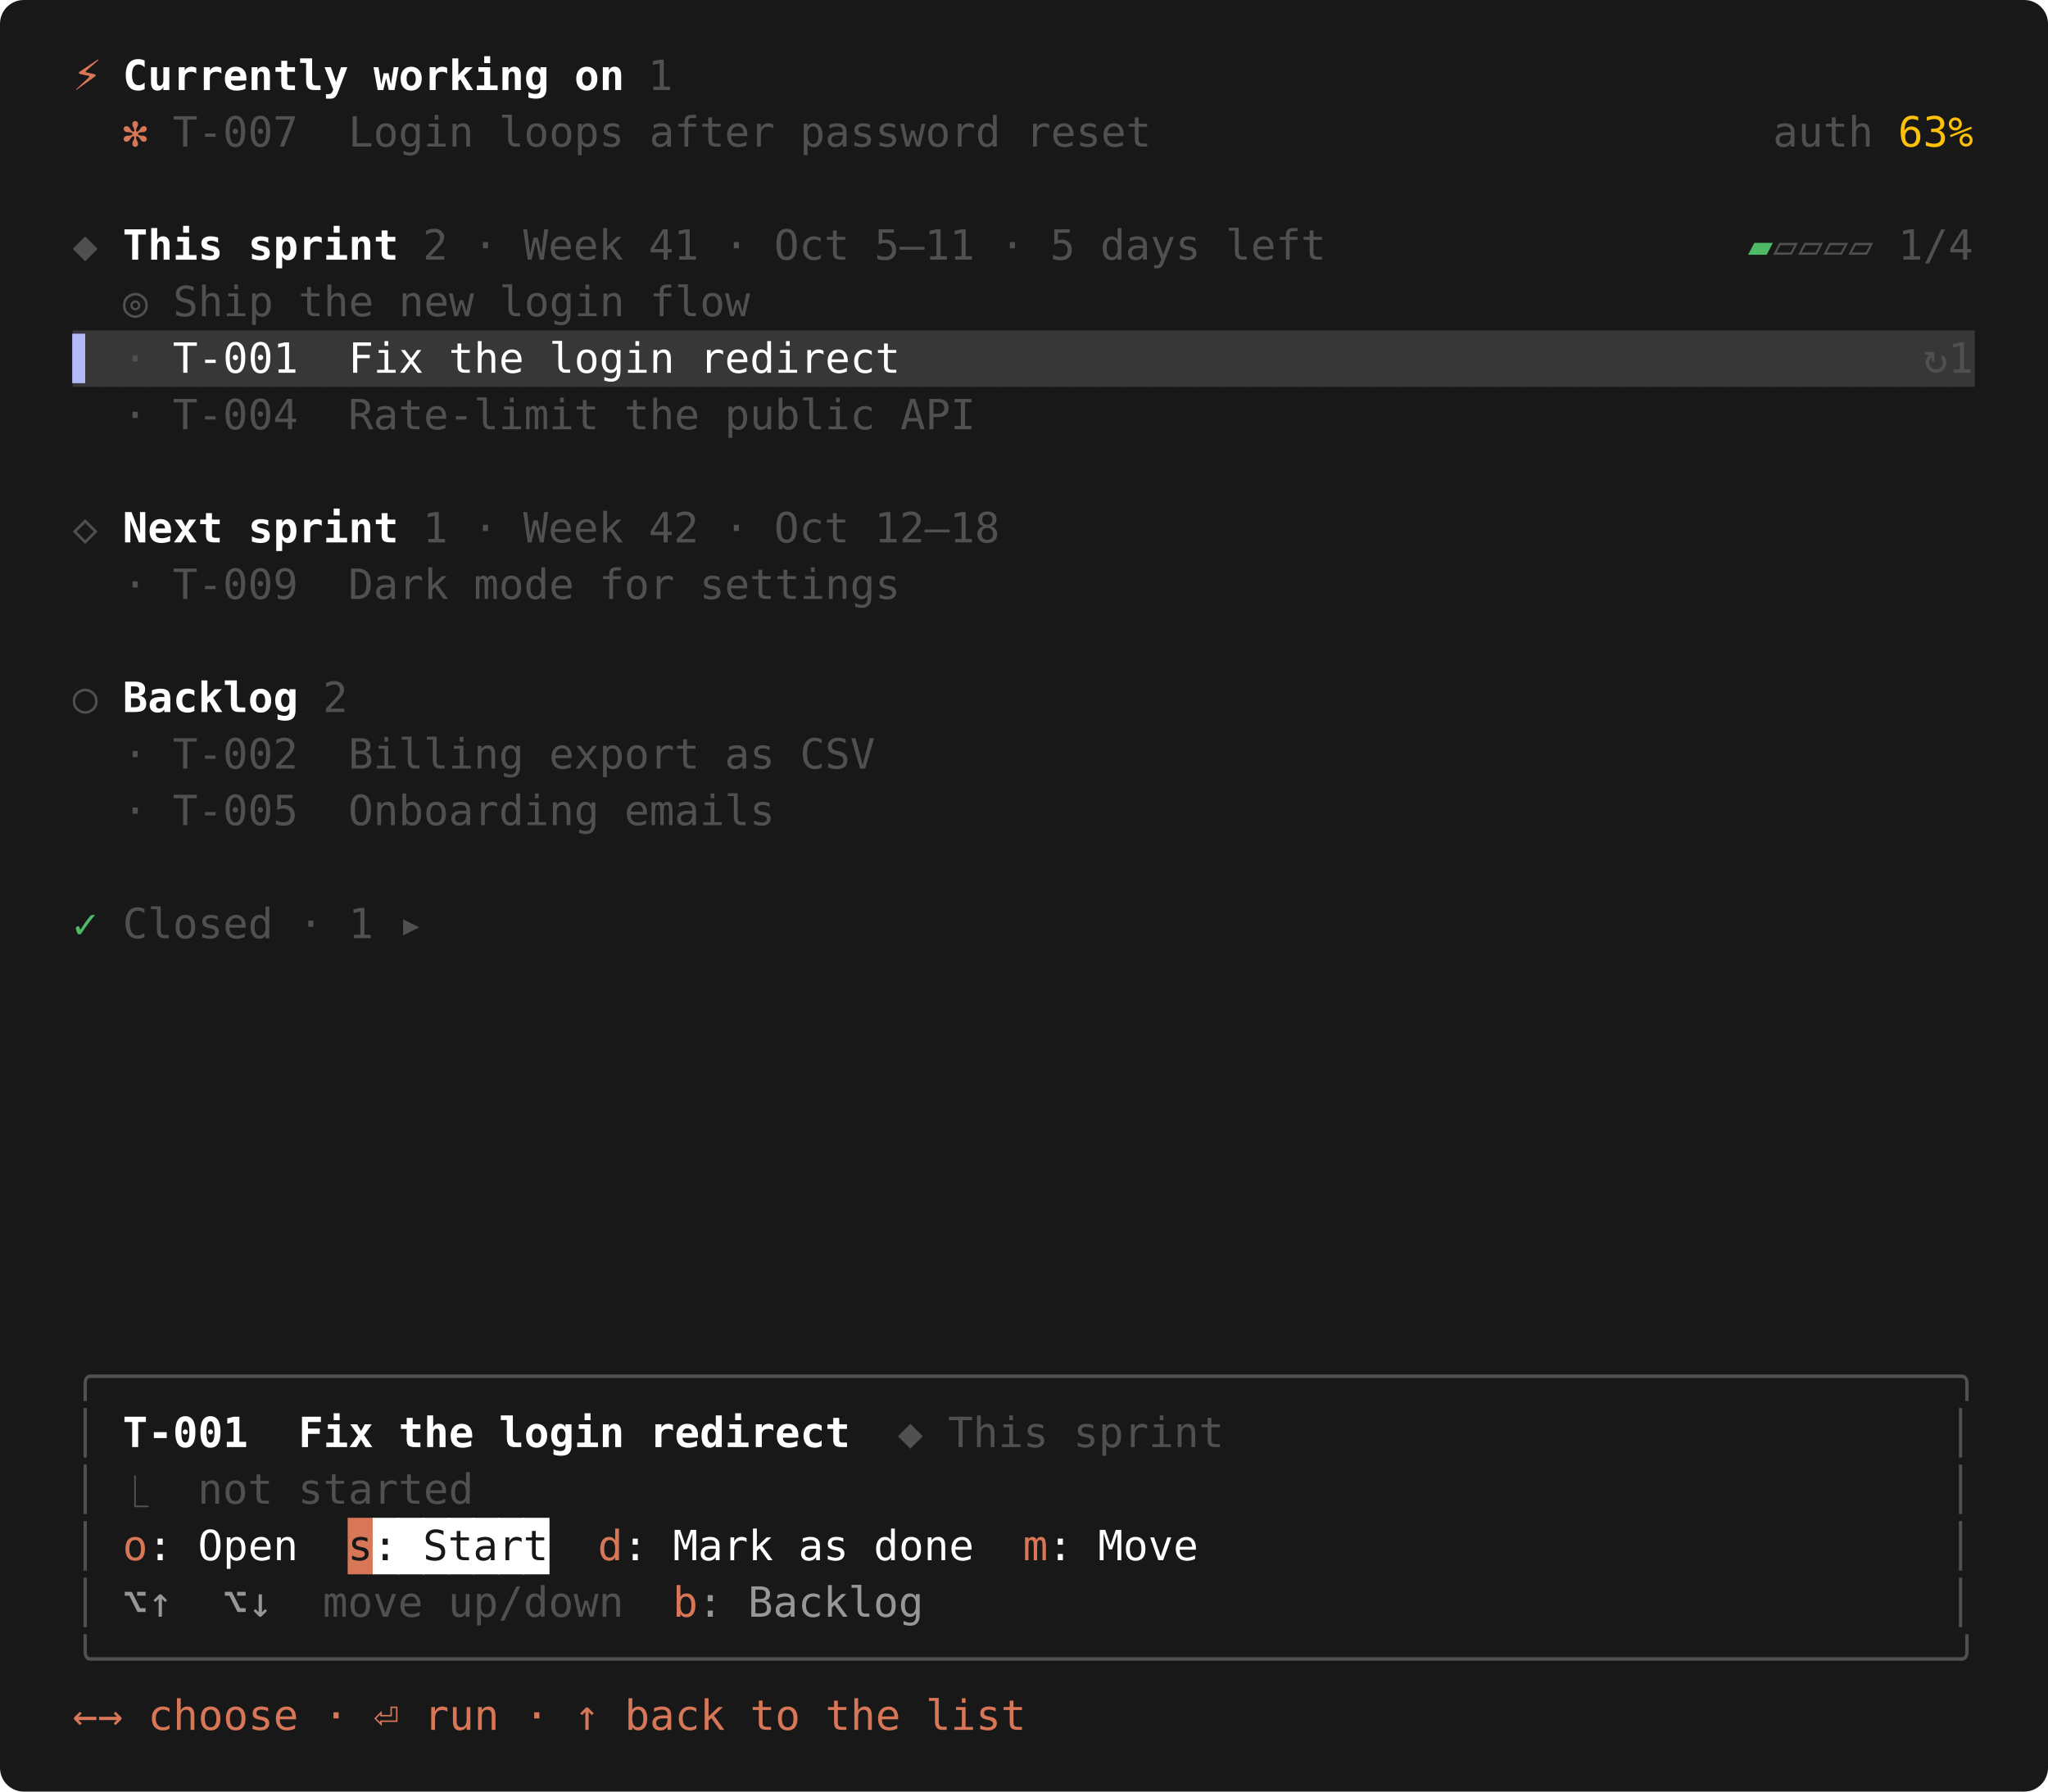
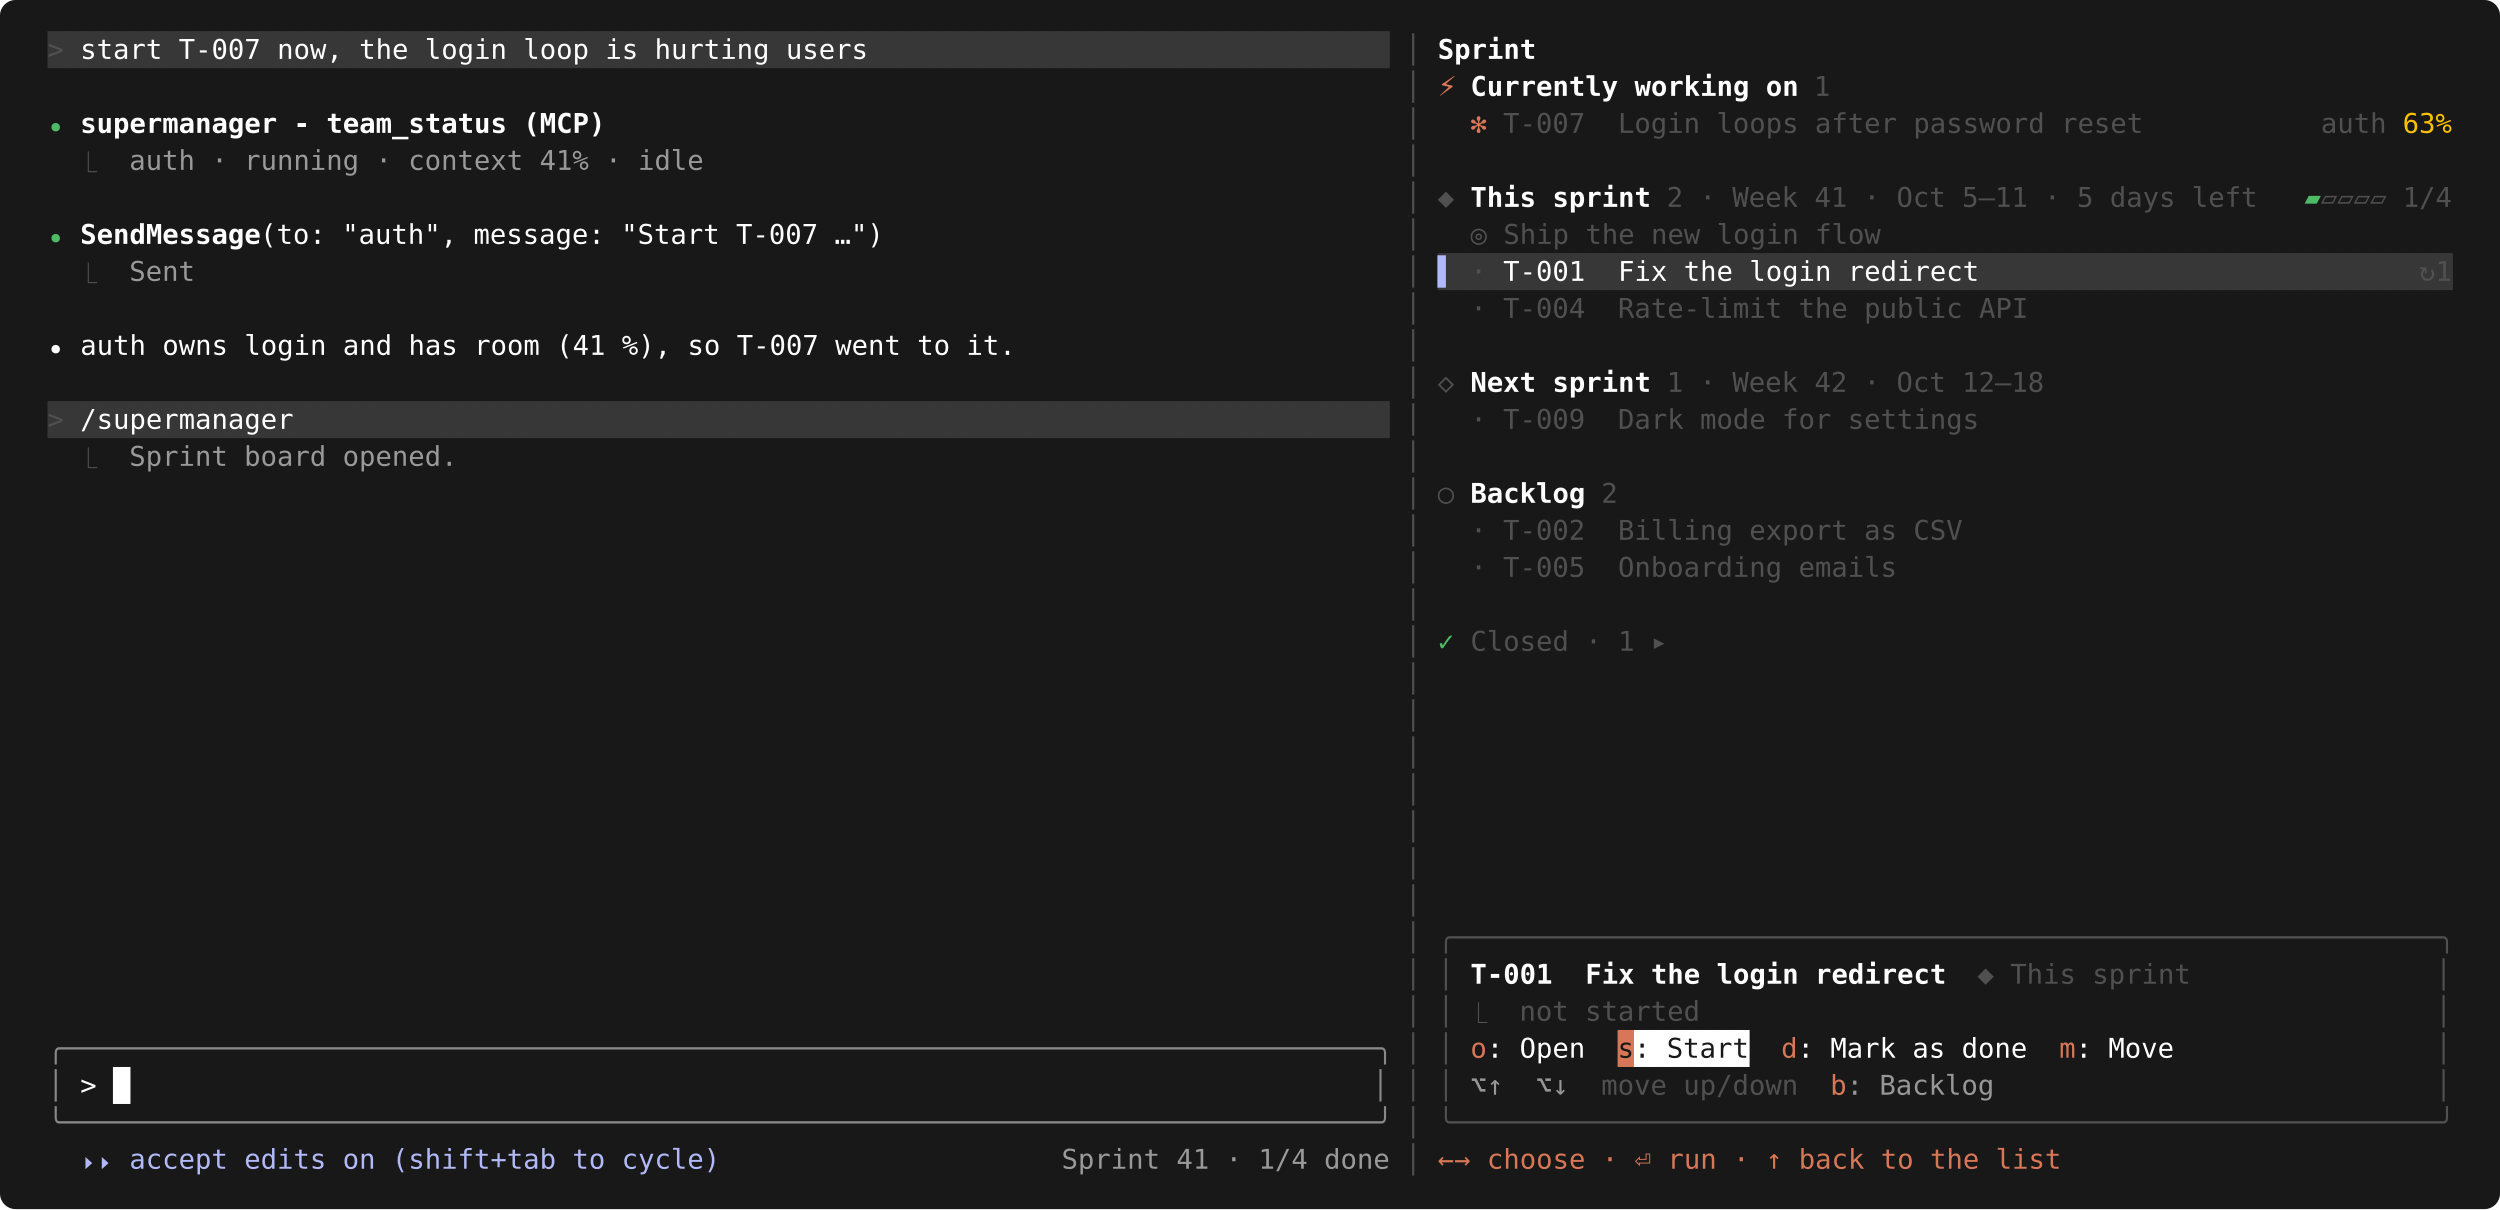
- <svg xmlns="http://www.w3.org/2000/svg" width="688" height="602" viewBox="0 0 688 602" font-family="JetBrains Mono, SF Mono, Menlo, Consolas, monospace" font-size="14">
+ <svg xmlns="http://www.w3.org/2000/svg" width="1284" height="621" viewBox="0 0 1284 621" font-family="JetBrains Mono, SF Mono, Menlo, Consolas, monospace" font-size="14">
  <rect width="100%" height="100%" rx="8" fill="rgb(24,24,24)" />
-   <text x="24.4" y="30.25" fill="rgb(215,119,87)" textLength="16.8" xml:space="preserve">⚡ </text>
-   <text x="41.2" y="30.25" fill="rgb(255,255,255)" font-weight="bold" textLength="168.0" xml:space="preserve">Currently working on</text>
-   <text x="209.2" y="30.25" fill="rgb(80,80,80)" textLength="16.8" xml:space="preserve"> 1</text>
-   <text x="41.2" y="49.25" fill="rgb(215,119,87)" textLength="8.4" xml:space="preserve">✻</text>
-   <text x="58.0" y="49.25" fill="rgb(80,80,80)" textLength="327.6" xml:space="preserve">T-007  Login loops after password reset</text>
-   <text x="595.6" y="49.25" fill="rgb(80,80,80)" textLength="33.6" xml:space="preserve">auth</text>
-   <text x="637.6" y="49.25" fill="rgb(255,193,7)" textLength="25.2" xml:space="preserve">63%</text>
-   <text x="24.4" y="87.25" fill="rgb(80,80,80)" textLength="16.8" xml:space="preserve">◆ </text>
-   <text x="41.2" y="87.25" fill="rgb(255,255,255)" font-weight="bold" textLength="92.4" xml:space="preserve">This sprint</text>
-   <text x="133.6" y="87.25" fill="rgb(80,80,80)" textLength="310.8" xml:space="preserve"> 2 · Week 41 · Oct 5–11 · 5 days left</text>
-   <text x="587.2" y="87.25" fill="rgb(78,186,101)" textLength="8.4" xml:space="preserve">▰</text>
-   <text x="595.6" y="87.25" fill="rgb(80,80,80)" textLength="33.6" xml:space="preserve">▱▱▱▱</text>
-   <text x="637.6" y="87.25" fill="rgb(80,80,80)" textLength="25.2" xml:space="preserve">1/4</text>
-   <text x="24.4" y="106.25" fill="rgb(80,80,80)" textLength="226.8" xml:space="preserve">  ◎ Ship the new login flow</text>
-   <rect x="24.4" y="111" width="9" height="19" fill="rgb(55,55,55)" />
-   <rect x="32.8" y="111" width="9" height="19" fill="rgb(55,55,55)" />
-   <rect x="41.2" y="111" width="9" height="19" fill="rgb(55,55,55)" />
-   <rect x="49.6" y="111" width="9" height="19" fill="rgb(55,55,55)" />
-   <rect x="58.0" y="111" width="9" height="19" fill="rgb(55,55,55)" />
-   <rect x="66.4" y="111" width="9" height="19" fill="rgb(55,55,55)" />
-   <rect x="74.8" y="111" width="9" height="19" fill="rgb(55,55,55)" />
-   <rect x="83.2" y="111" width="9" height="19" fill="rgb(55,55,55)" />
-   <rect x="91.6" y="111" width="9" height="19" fill="rgb(55,55,55)" />
-   <rect x="100.0" y="111" width="9" height="19" fill="rgb(55,55,55)" />
-   <rect x="108.4" y="111" width="9" height="19" fill="rgb(55,55,55)" />
-   <rect x="116.8" y="111" width="9" height="19" fill="rgb(55,55,55)" />
-   <rect x="125.2" y="111" width="9" height="19" fill="rgb(55,55,55)" />
-   <rect x="133.6" y="111" width="9" height="19" fill="rgb(55,55,55)" />
-   <rect x="142.0" y="111" width="9" height="19" fill="rgb(55,55,55)" />
-   <rect x="150.4" y="111" width="9" height="19" fill="rgb(55,55,55)" />
-   <rect x="158.8" y="111" width="9" height="19" fill="rgb(55,55,55)" />
-   <rect x="167.2" y="111" width="9" height="19" fill="rgb(55,55,55)" />
-   <rect x="175.6" y="111" width="9" height="19" fill="rgb(55,55,55)" />
-   <rect x="184.0" y="111" width="9" height="19" fill="rgb(55,55,55)" />
-   <rect x="192.4" y="111" width="9" height="19" fill="rgb(55,55,55)" />
-   <rect x="200.8" y="111" width="9" height="19" fill="rgb(55,55,55)" />
-   <rect x="209.2" y="111" width="9" height="19" fill="rgb(55,55,55)" />
-   <rect x="217.6" y="111" width="9" height="19" fill="rgb(55,55,55)" />
-   <rect x="226.0" y="111" width="9" height="19" fill="rgb(55,55,55)" />
-   <rect x="234.4" y="111" width="9" height="19" fill="rgb(55,55,55)" />
-   <rect x="242.8" y="111" width="9" height="19" fill="rgb(55,55,55)" />
-   <rect x="251.2" y="111" width="9" height="19" fill="rgb(55,55,55)" />
-   <rect x="259.6" y="111" width="9" height="19" fill="rgb(55,55,55)" />
-   <rect x="268.0" y="111" width="9" height="19" fill="rgb(55,55,55)" />
-   <rect x="276.4" y="111" width="9" height="19" fill="rgb(55,55,55)" />
-   <rect x="284.8" y="111" width="9" height="19" fill="rgb(55,55,55)" />
-   <rect x="293.2" y="111" width="9" height="19" fill="rgb(55,55,55)" />
-   <rect x="301.6" y="111" width="9" height="19" fill="rgb(55,55,55)" />
-   <rect x="310.0" y="111" width="9" height="19" fill="rgb(55,55,55)" />
-   <rect x="318.4" y="111" width="9" height="19" fill="rgb(55,55,55)" />
-   <rect x="326.8" y="111" width="9" height="19" fill="rgb(55,55,55)" />
-   <rect x="335.2" y="111" width="9" height="19" fill="rgb(55,55,55)" />
-   <rect x="343.6" y="111" width="9" height="19" fill="rgb(55,55,55)" />
-   <rect x="352.0" y="111" width="9" height="19" fill="rgb(55,55,55)" />
-   <rect x="360.4" y="111" width="9" height="19" fill="rgb(55,55,55)" />
-   <rect x="368.8" y="111" width="9" height="19" fill="rgb(55,55,55)" />
-   <rect x="377.2" y="111" width="9" height="19" fill="rgb(55,55,55)" />
-   <rect x="385.6" y="111" width="9" height="19" fill="rgb(55,55,55)" />
-   <rect x="394.0" y="111" width="9" height="19" fill="rgb(55,55,55)" />
-   <rect x="402.4" y="111" width="9" height="19" fill="rgb(55,55,55)" />
-   <rect x="410.8" y="111" width="9" height="19" fill="rgb(55,55,55)" />
-   <rect x="419.2" y="111" width="9" height="19" fill="rgb(55,55,55)" />
-   <rect x="427.6" y="111" width="9" height="19" fill="rgb(55,55,55)" />
-   <rect x="436.0" y="111" width="9" height="19" fill="rgb(55,55,55)" />
-   <rect x="444.4" y="111" width="9" height="19" fill="rgb(55,55,55)" />
-   <rect x="452.8" y="111" width="9" height="19" fill="rgb(55,55,55)" />
-   <rect x="461.2" y="111" width="9" height="19" fill="rgb(55,55,55)" />
-   <rect x="469.6" y="111" width="9" height="19" fill="rgb(55,55,55)" />
-   <rect x="478.0" y="111" width="9" height="19" fill="rgb(55,55,55)" />
-   <rect x="486.4" y="111" width="9" height="19" fill="rgb(55,55,55)" />
-   <rect x="494.8" y="111" width="9" height="19" fill="rgb(55,55,55)" />
-   <rect x="503.2" y="111" width="9" height="19" fill="rgb(55,55,55)" />
-   <rect x="511.6" y="111" width="9" height="19" fill="rgb(55,55,55)" />
-   <rect x="520.0" y="111" width="9" height="19" fill="rgb(55,55,55)" />
-   <rect x="528.4" y="111" width="9" height="19" fill="rgb(55,55,55)" />
-   <rect x="536.8" y="111" width="9" height="19" fill="rgb(55,55,55)" />
-   <rect x="545.2" y="111" width="9" height="19" fill="rgb(55,55,55)" />
-   <rect x="553.6" y="111" width="9" height="19" fill="rgb(55,55,55)" />
-   <rect x="562.0" y="111" width="9" height="19" fill="rgb(55,55,55)" />
-   <rect x="570.4" y="111" width="9" height="19" fill="rgb(55,55,55)" />
-   <rect x="578.8" y="111" width="9" height="19" fill="rgb(55,55,55)" />
-   <rect x="587.2" y="111" width="9" height="19" fill="rgb(55,55,55)" />
-   <rect x="595.6" y="111" width="9" height="19" fill="rgb(55,55,55)" />
-   <rect x="604.0" y="111" width="9" height="19" fill="rgb(55,55,55)" />
-   <rect x="612.4" y="111" width="9" height="19" fill="rgb(55,55,55)" />
-   <rect x="620.8" y="111" width="9" height="19" fill="rgb(55,55,55)" />
-   <rect x="629.2" y="111" width="9" height="19" fill="rgb(55,55,55)" />
-   <rect x="637.6" y="111" width="9" height="19" fill="rgb(55,55,55)" />
-   <rect x="646.0" y="111" width="9" height="19" fill="rgb(55,55,55)" />
-   <rect x="654.4" y="111" width="9" height="19" fill="rgb(55,55,55)" />
-   <text x="24.4" y="125.25" fill="rgb(177,185,249)" textLength="8.4" xml:space="preserve">▌</text>
-   <text x="41.2" y="125.25" fill="rgb(80,80,80)" textLength="8.4" xml:space="preserve">·</text>
-   <text x="49.6" y="125.25" fill="rgb(255,255,255)" textLength="596.4" xml:space="preserve"> T-001  Fix the login redirect                                         </text>
-   <text x="646.0" y="125.25" fill="rgb(80,80,80)" textLength="16.8" xml:space="preserve">↻1</text>
-   <text x="41.2" y="144.25" fill="rgb(80,80,80)" textLength="8.4" xml:space="preserve">·</text>
-   <text x="58.0" y="144.25" fill="rgb(80,80,80)" textLength="268.8" xml:space="preserve">T-004  Rate-limit the public API</text>
-   <text x="24.4" y="182.25" fill="rgb(80,80,80)" textLength="16.8" xml:space="preserve">◇ </text>
-   <text x="41.2" y="182.25" fill="rgb(255,255,255)" font-weight="bold" textLength="92.4" xml:space="preserve">Next sprint</text>
-   <text x="133.6" y="182.25" fill="rgb(80,80,80)" textLength="201.6" xml:space="preserve"> 1 · Week 42 · Oct 12–18</text>
-   <text x="41.2" y="201.25" fill="rgb(80,80,80)" textLength="8.4" xml:space="preserve">·</text>
-   <text x="58.0" y="201.25" fill="rgb(80,80,80)" textLength="243.6" xml:space="preserve">T-009  Dark mode for settings</text>
-   <text x="24.4" y="239.25" fill="rgb(80,80,80)" textLength="16.8" xml:space="preserve">○ </text>
-   <text x="41.2" y="239.25" fill="rgb(255,255,255)" font-weight="bold" textLength="58.8" xml:space="preserve">Backlog</text>
-   <text x="100.0" y="239.25" fill="rgb(80,80,80)" textLength="16.8" xml:space="preserve"> 2</text>
-   <text x="41.2" y="258.25" fill="rgb(80,80,80)" textLength="8.4" xml:space="preserve">·</text>
-   <text x="58.0" y="258.25" fill="rgb(80,80,80)" textLength="235.2" xml:space="preserve">T-002  Billing export as CSV</text>
-   <text x="41.2" y="277.25" fill="rgb(80,80,80)" textLength="8.4" xml:space="preserve">·</text>
-   <text x="58.0" y="277.25" fill="rgb(80,80,80)" textLength="201.6" xml:space="preserve">T-005  Onboarding emails</text>
-   <text x="24.4" y="315.25" fill="rgb(78,186,101)" textLength="8.4" xml:space="preserve">✓</text>
-   <text x="41.2" y="315.25" fill="rgb(80,80,80)" textLength="100.8" xml:space="preserve">Closed · 1 ▸</text>
-   <text x="24.4" y="467.25" fill="rgb(80,80,80)" textLength="638.4" xml:space="preserve">╭──────────────────────────────────────────────────────────────────────────╮</text>
-   <text x="24.4" y="486.25" fill="rgb(80,80,80)" textLength="8.4" xml:space="preserve">│</text>
-   <text x="41.2" y="486.25" fill="rgb(255,255,255)" font-weight="bold" textLength="243.6" xml:space="preserve">T-001  Fix the login redirect</text>
-   <text x="301.6" y="486.25" fill="rgb(80,80,80)" textLength="109.2" xml:space="preserve">◆ This sprint</text>
-   <text x="654.4" y="486.25" fill="rgb(80,80,80)" textLength="8.4" xml:space="preserve">│</text>
-   <text x="24.4" y="505.25" fill="rgb(80,80,80)" textLength="8.4" xml:space="preserve">│</text>
-   <text x="41.2" y="505.25" fill="rgb(80,80,80)" textLength="8.4" xml:space="preserve">⎿</text>
-   <text x="66.4" y="505.25" fill="rgb(80,80,80)" textLength="92.4" xml:space="preserve">not started</text>
-   <text x="654.4" y="505.25" fill="rgb(80,80,80)" textLength="8.4" xml:space="preserve">│</text>
-   <rect x="116.8" y="510" width="9" height="19" fill="rgb(215,119,87)" />
-   <rect x="125.2" y="510" width="9" height="19" fill="rgb(255,255,255)" />
-   <rect x="133.6" y="510" width="9" height="19" fill="rgb(255,255,255)" />
-   <rect x="142.0" y="510" width="9" height="19" fill="rgb(255,255,255)" />
-   <rect x="150.4" y="510" width="9" height="19" fill="rgb(255,255,255)" />
-   <rect x="158.8" y="510" width="9" height="19" fill="rgb(255,255,255)" />
-   <rect x="167.2" y="510" width="9" height="19" fill="rgb(255,255,255)" />
-   <rect x="175.6" y="510" width="9" height="19" fill="rgb(255,255,255)" />
-   <text x="24.4" y="524.25" fill="rgb(80,80,80)" textLength="8.4" xml:space="preserve">│</text>
-   <text x="41.2" y="524.25" fill="rgb(215,119,87)" textLength="8.4" xml:space="preserve">o</text>
-   <text x="49.6" y="524.25" fill="rgb(255,255,255)" textLength="67.2" xml:space="preserve">: Open  </text>
-   <text x="116.8" y="524.25" fill="rgb(24,24,24)" textLength="8.4" xml:space="preserve">s</text>
-   <text x="125.2" y="524.25" fill="rgb(24,24,24)" textLength="58.8" xml:space="preserve">: Start</text>
-   <text x="200.8" y="524.25" fill="rgb(215,119,87)" textLength="8.4" xml:space="preserve">d</text>
-   <text x="209.2" y="524.25" fill="rgb(255,255,255)" textLength="134.4" xml:space="preserve">: Mark as done  </text>
-   <text x="343.6" y="524.25" fill="rgb(215,119,87)" textLength="8.4" xml:space="preserve">m</text>
-   <text x="352.0" y="524.25" fill="rgb(255,255,255)" textLength="302.4" xml:space="preserve">: Move                              </text>
-   <text x="654.4" y="524.25" fill="rgb(80,80,80)" textLength="8.4" xml:space="preserve">│</text>
-   <text x="24.4" y="543.25" fill="rgb(80,80,80)" textLength="8.4" xml:space="preserve">│</text>
-   <text x="41.2" y="543.25" fill="rgb(255,255,255)" opacity="0.55" textLength="16.8" xml:space="preserve">⌥↑</text>
-   <text x="74.8" y="543.25" fill="rgb(255,255,255)" opacity="0.55" textLength="16.8" xml:space="preserve">⌥↓</text>
-   <text x="108.4" y="543.25" fill="rgb(80,80,80)" textLength="100.8" xml:space="preserve">move up/down</text>
-   <text x="226.0" y="543.25" fill="rgb(215,119,87)" textLength="8.4" xml:space="preserve">b</text>
-   <text x="234.4" y="543.25" fill="rgb(255,255,255)" opacity="0.55" textLength="75.6" xml:space="preserve">: Backlog</text>
-   <text x="654.4" y="543.25" fill="rgb(80,80,80)" textLength="8.4" xml:space="preserve">│</text>
-   <text x="24.4" y="562.25" fill="rgb(80,80,80)" textLength="638.4" xml:space="preserve">╰──────────────────────────────────────────────────────────────────────────╯</text>
-   <text x="24.4" y="581.25" fill="rgb(215,119,87)" textLength="319.2" xml:space="preserve">←→ choose · ⏎ run · ↑ back to the list</text>
+   <rect x="24.4" y="16" width="9" height="19" fill="rgb(55,55,55)" />
+   <rect x="32.8" y="16" width="9" height="19" fill="rgb(55,55,55)" />
+   <rect x="41.2" y="16" width="9" height="19" fill="rgb(55,55,55)" />
+   <rect x="49.6" y="16" width="9" height="19" fill="rgb(55,55,55)" />
+   <rect x="58.0" y="16" width="9" height="19" fill="rgb(55,55,55)" />
+   <rect x="66.4" y="16" width="9" height="19" fill="rgb(55,55,55)" />
+   <rect x="74.8" y="16" width="9" height="19" fill="rgb(55,55,55)" />
+   <rect x="83.2" y="16" width="9" height="19" fill="rgb(55,55,55)" />
+   <rect x="91.6" y="16" width="9" height="19" fill="rgb(55,55,55)" />
+   <rect x="100.0" y="16" width="9" height="19" fill="rgb(55,55,55)" />
+   <rect x="108.4" y="16" width="9" height="19" fill="rgb(55,55,55)" />
+   <rect x="116.8" y="16" width="9" height="19" fill="rgb(55,55,55)" />
+   <rect x="125.2" y="16" width="9" height="19" fill="rgb(55,55,55)" />
+   <rect x="133.6" y="16" width="9" height="19" fill="rgb(55,55,55)" />
+   <rect x="142.0" y="16" width="9" height="19" fill="rgb(55,55,55)" />
+   <rect x="150.4" y="16" width="9" height="19" fill="rgb(55,55,55)" />
+   <rect x="158.8" y="16" width="9" height="19" fill="rgb(55,55,55)" />
+   <rect x="167.2" y="16" width="9" height="19" fill="rgb(55,55,55)" />
+   <rect x="175.6" y="16" width="9" height="19" fill="rgb(55,55,55)" />
+   <rect x="184.0" y="16" width="9" height="19" fill="rgb(55,55,55)" />
+   <rect x="192.4" y="16" width="9" height="19" fill="rgb(55,55,55)" />
+   <rect x="200.8" y="16" width="9" height="19" fill="rgb(55,55,55)" />
+   <rect x="209.2" y="16" width="9" height="19" fill="rgb(55,55,55)" />
+   <rect x="217.6" y="16" width="9" height="19" fill="rgb(55,55,55)" />
+   <rect x="226.0" y="16" width="9" height="19" fill="rgb(55,55,55)" />
+   <rect x="234.4" y="16" width="9" height="19" fill="rgb(55,55,55)" />
+   <rect x="242.8" y="16" width="9" height="19" fill="rgb(55,55,55)" />
+   <rect x="251.2" y="16" width="9" height="19" fill="rgb(55,55,55)" />
+   <rect x="259.6" y="16" width="9" height="19" fill="rgb(55,55,55)" />
+   <rect x="268.0" y="16" width="9" height="19" fill="rgb(55,55,55)" />
+   <rect x="276.4" y="16" width="9" height="19" fill="rgb(55,55,55)" />
+   <rect x="284.8" y="16" width="9" height="19" fill="rgb(55,55,55)" />
+   <rect x="293.2" y="16" width="9" height="19" fill="rgb(55,55,55)" />
+   <rect x="301.6" y="16" width="9" height="19" fill="rgb(55,55,55)" />
+   <rect x="310.0" y="16" width="9" height="19" fill="rgb(55,55,55)" />
+   <rect x="318.4" y="16" width="9" height="19" fill="rgb(55,55,55)" />
+   <rect x="326.8" y="16" width="9" height="19" fill="rgb(55,55,55)" />
+   <rect x="335.2" y="16" width="9" height="19" fill="rgb(55,55,55)" />
+   <rect x="343.6" y="16" width="9" height="19" fill="rgb(55,55,55)" />
+   <rect x="352.0" y="16" width="9" height="19" fill="rgb(55,55,55)" />
+   <rect x="360.4" y="16" width="9" height="19" fill="rgb(55,55,55)" />
+   <rect x="368.8" y="16" width="9" height="19" fill="rgb(55,55,55)" />
+   <rect x="377.2" y="16" width="9" height="19" fill="rgb(55,55,55)" />
+   <rect x="385.6" y="16" width="9" height="19" fill="rgb(55,55,55)" />
+   <rect x="394.0" y="16" width="9" height="19" fill="rgb(55,55,55)" />
+   <rect x="402.4" y="16" width="9" height="19" fill="rgb(55,55,55)" />
+   <rect x="410.8" y="16" width="9" height="19" fill="rgb(55,55,55)" />
+   <rect x="419.2" y="16" width="9" height="19" fill="rgb(55,55,55)" />
+   <rect x="427.6" y="16" width="9" height="19" fill="rgb(55,55,55)" />
+   <rect x="436.0" y="16" width="9" height="19" fill="rgb(55,55,55)" />
+   <rect x="444.4" y="16" width="9" height="19" fill="rgb(55,55,55)" />
+   <rect x="452.8" y="16" width="9" height="19" fill="rgb(55,55,55)" />
+   <rect x="461.2" y="16" width="9" height="19" fill="rgb(55,55,55)" />
+   <rect x="469.6" y="16" width="9" height="19" fill="rgb(55,55,55)" />
+   <rect x="478.0" y="16" width="9" height="19" fill="rgb(55,55,55)" />
+   <rect x="486.4" y="16" width="9" height="19" fill="rgb(55,55,55)" />
+   <rect x="494.8" y="16" width="9" height="19" fill="rgb(55,55,55)" />
+   <rect x="503.2" y="16" width="9" height="19" fill="rgb(55,55,55)" />
+   <rect x="511.6" y="16" width="9" height="19" fill="rgb(55,55,55)" />
+   <rect x="520.0" y="16" width="9" height="19" fill="rgb(55,55,55)" />
+   <rect x="528.4" y="16" width="9" height="19" fill="rgb(55,55,55)" />
+   <rect x="536.8" y="16" width="9" height="19" fill="rgb(55,55,55)" />
+   <rect x="545.2" y="16" width="9" height="19" fill="rgb(55,55,55)" />
+   <rect x="553.6" y="16" width="9" height="19" fill="rgb(55,55,55)" />
+   <rect x="562.0" y="16" width="9" height="19" fill="rgb(55,55,55)" />
+   <rect x="570.4" y="16" width="9" height="19" fill="rgb(55,55,55)" />
+   <rect x="578.8" y="16" width="9" height="19" fill="rgb(55,55,55)" />
+   <rect x="587.2" y="16" width="9" height="19" fill="rgb(55,55,55)" />
+   <rect x="595.6" y="16" width="9" height="19" fill="rgb(55,55,55)" />
+   <rect x="604.0" y="16" width="9" height="19" fill="rgb(55,55,55)" />
+   <rect x="612.4" y="16" width="9" height="19" fill="rgb(55,55,55)" />
+   <rect x="620.8" y="16" width="9" height="19" fill="rgb(55,55,55)" />
+   <rect x="629.2" y="16" width="9" height="19" fill="rgb(55,55,55)" />
+   <rect x="637.6" y="16" width="9" height="19" fill="rgb(55,55,55)" />
+   <rect x="646.0" y="16" width="9" height="19" fill="rgb(55,55,55)" />
+   <rect x="654.4" y="16" width="9" height="19" fill="rgb(55,55,55)" />
+   <rect x="662.8" y="16" width="9" height="19" fill="rgb(55,55,55)" />
+   <rect x="671.2" y="16" width="9" height="19" fill="rgb(55,55,55)" />
+   <rect x="679.6" y="16" width="9" height="19" fill="rgb(55,55,55)" />
+   <rect x="688.0" y="16" width="9" height="19" fill="rgb(55,55,55)" />
+   <rect x="696.4" y="16" width="9" height="19" fill="rgb(55,55,55)" />
+   <rect x="704.8" y="16" width="9" height="19" fill="rgb(55,55,55)" />
+   <text x="24.4" y="30.25" fill="rgb(80,80,80)" textLength="16.8" xml:space="preserve">&gt; </text>
+   <text x="41.2" y="30.25" fill="rgb(255,255,255)" textLength="403.2" xml:space="preserve">start T-007 now, the login loop is hurting users</text>
+   <text x="721.6" y="30.25" fill="rgb(80,80,80)" textLength="8.4" xml:space="preserve">│</text>
+   <text x="730.0" y="30.25" fill="rgb(255,255,255)" font-weight="bold" textLength="67.2" xml:space="preserve"> Sprint </text>
+   <text x="721.6" y="49.25" fill="rgb(80,80,80)" textLength="8.4" xml:space="preserve">│</text>
+   <text x="738.4" y="49.25" fill="rgb(215,119,87)" textLength="16.8" xml:space="preserve">⚡ </text>
+   <text x="755.2" y="49.25" fill="rgb(255,255,255)" font-weight="bold" textLength="168.0" xml:space="preserve">Currently working on</text>
+   <text x="923.2" y="49.25" fill="rgb(80,80,80)" textLength="16.8" xml:space="preserve"> 1</text>
+   <text x="24.4" y="68.25" fill="rgb(78,186,101)" textLength="16.8" xml:space="preserve">⏺ </text>
+   <text x="41.2" y="68.25" fill="rgb(255,255,255)" font-weight="bold" textLength="268.8" xml:space="preserve">supermanager - team_status (MCP)</text>
+   <text x="721.6" y="68.25" fill="rgb(80,80,80)" textLength="8.4" xml:space="preserve">│</text>
+   <text x="755.2" y="68.25" fill="rgb(215,119,87)" textLength="8.4" xml:space="preserve">✻</text>
+   <text x="772.0" y="68.25" fill="rgb(80,80,80)" textLength="327.6" xml:space="preserve">T-007  Login loops after password reset</text>
+   <text x="1192.0" y="68.25" fill="rgb(80,80,80)" textLength="33.6" xml:space="preserve">auth</text>
+   <text x="1234.0" y="68.25" fill="rgb(255,193,7)" textLength="25.2" xml:space="preserve">63%</text>
+   <text x="24.4" y="87.25" fill="rgb(80,80,80)" textLength="42.0" xml:space="preserve">  ⎿  </text>
+   <text x="66.4" y="87.25" fill="rgb(153,153,153)" textLength="294.0" xml:space="preserve">auth · running · context 41% · idle</text>
+   <text x="721.6" y="87.25" fill="rgb(80,80,80)" textLength="8.4" xml:space="preserve">│</text>
+   <text x="721.6" y="106.25" fill="rgb(80,80,80)" textLength="8.4" xml:space="preserve">│</text>
+   <text x="738.4" y="106.25" fill="rgb(80,80,80)" textLength="16.8" xml:space="preserve">◆ </text>
+   <text x="755.2" y="106.25" fill="rgb(255,255,255)" font-weight="bold" textLength="92.4" xml:space="preserve">This sprint</text>
+   <text x="847.6" y="106.25" fill="rgb(80,80,80)" textLength="310.8" xml:space="preserve"> 2 · Week 41 · Oct 5–11 · 5 days left</text>
+   <text x="1183.6" y="106.25" fill="rgb(78,186,101)" textLength="8.4" xml:space="preserve">▰</text>
+   <text x="1192.0" y="106.25" fill="rgb(80,80,80)" textLength="33.6" xml:space="preserve">▱▱▱▱</text>
+   <text x="1234.0" y="106.25" fill="rgb(80,80,80)" textLength="25.2" xml:space="preserve">1/4</text>
+   <text x="24.4" y="125.25" fill="rgb(78,186,101)" textLength="16.8" xml:space="preserve">⏺ </text>
+   <text x="41.2" y="125.25" fill="rgb(255,255,255)" font-weight="bold" textLength="92.4" xml:space="preserve">SendMessage</text>
+   <text x="133.6" y="125.25" fill="rgb(255,255,255)" textLength="319.2" xml:space="preserve">(to: "auth", message: "Start T-007 …")</text>
+   <text x="721.6" y="125.25" fill="rgb(80,80,80)" textLength="8.4" xml:space="preserve">│</text>
+   <text x="738.4" y="125.25" fill="rgb(80,80,80)" textLength="226.8" xml:space="preserve">  ◎ Ship the new login flow</text>
+   <rect x="738.4" y="130" width="9" height="19" fill="rgb(55,55,55)" />
+   <rect x="746.8" y="130" width="9" height="19" fill="rgb(55,55,55)" />
+   <rect x="755.2" y="130" width="9" height="19" fill="rgb(55,55,55)" />
+   <rect x="763.6" y="130" width="9" height="19" fill="rgb(55,55,55)" />
+   <rect x="772.0" y="130" width="9" height="19" fill="rgb(55,55,55)" />
+   <rect x="780.4" y="130" width="9" height="19" fill="rgb(55,55,55)" />
+   <rect x="788.8" y="130" width="9" height="19" fill="rgb(55,55,55)" />
+   <rect x="797.2" y="130" width="9" height="19" fill="rgb(55,55,55)" />
+   <rect x="805.6" y="130" width="9" height="19" fill="rgb(55,55,55)" />
+   <rect x="814.0" y="130" width="9" height="19" fill="rgb(55,55,55)" />
+   <rect x="822.4" y="130" width="9" height="19" fill="rgb(55,55,55)" />
+   <rect x="830.8" y="130" width="9" height="19" fill="rgb(55,55,55)" />
+   <rect x="839.2" y="130" width="9" height="19" fill="rgb(55,55,55)" />
+   <rect x="847.6" y="130" width="9" height="19" fill="rgb(55,55,55)" />
+   <rect x="856.0" y="130" width="9" height="19" fill="rgb(55,55,55)" />
+   <rect x="864.4" y="130" width="9" height="19" fill="rgb(55,55,55)" />
+   <rect x="872.8" y="130" width="9" height="19" fill="rgb(55,55,55)" />
+   <rect x="881.2" y="130" width="9" height="19" fill="rgb(55,55,55)" />
+   <rect x="889.6" y="130" width="9" height="19" fill="rgb(55,55,55)" />
+   <rect x="898.0" y="130" width="9" height="19" fill="rgb(55,55,55)" />
+   <rect x="906.4" y="130" width="9" height="19" fill="rgb(55,55,55)" />
+   <rect x="914.8" y="130" width="9" height="19" fill="rgb(55,55,55)" />
+   <rect x="923.2" y="130" width="9" height="19" fill="rgb(55,55,55)" />
+   <rect x="931.6" y="130" width="9" height="19" fill="rgb(55,55,55)" />
+   <rect x="940.0" y="130" width="9" height="19" fill="rgb(55,55,55)" />
+   <rect x="948.4" y="130" width="9" height="19" fill="rgb(55,55,55)" />
+   <rect x="956.8" y="130" width="9" height="19" fill="rgb(55,55,55)" />
+   <rect x="965.2" y="130" width="9" height="19" fill="rgb(55,55,55)" />
+   <rect x="973.6" y="130" width="9" height="19" fill="rgb(55,55,55)" />
+   <rect x="982.0" y="130" width="9" height="19" fill="rgb(55,55,55)" />
+   <rect x="990.4" y="130" width="9" height="19" fill="rgb(55,55,55)" />
+   <rect x="998.8" y="130" width="9" height="19" fill="rgb(55,55,55)" />
+   <rect x="1007.2" y="130" width="9" height="19" fill="rgb(55,55,55)" />
+   <rect x="1015.6" y="130" width="9" height="19" fill="rgb(55,55,55)" />
+   <rect x="1024.0" y="130" width="9" height="19" fill="rgb(55,55,55)" />
+   <rect x="1032.4" y="130" width="9" height="19" fill="rgb(55,55,55)" />
+   <rect x="1040.8" y="130" width="9" height="19" fill="rgb(55,55,55)" />
+   <rect x="1049.2" y="130" width="9" height="19" fill="rgb(55,55,55)" />
+   <rect x="1057.6" y="130" width="9" height="19" fill="rgb(55,55,55)" />
+   <rect x="1066.0" y="130" width="9" height="19" fill="rgb(55,55,55)" />
+   <rect x="1074.4" y="130" width="9" height="19" fill="rgb(55,55,55)" />
+   <rect x="1082.8" y="130" width="9" height="19" fill="rgb(55,55,55)" />
+   <rect x="1091.2" y="130" width="9" height="19" fill="rgb(55,55,55)" />
+   <rect x="1099.6" y="130" width="9" height="19" fill="rgb(55,55,55)" />
+   <rect x="1108.0" y="130" width="9" height="19" fill="rgb(55,55,55)" />
+   <rect x="1116.4" y="130" width="9" height="19" fill="rgb(55,55,55)" />
+   <rect x="1124.8" y="130" width="9" height="19" fill="rgb(55,55,55)" />
+   <rect x="1133.2" y="130" width="9" height="19" fill="rgb(55,55,55)" />
+   <rect x="1141.6" y="130" width="9" height="19" fill="rgb(55,55,55)" />
+   <rect x="1150.0" y="130" width="9" height="19" fill="rgb(55,55,55)" />
+   <rect x="1158.4" y="130" width="9" height="19" fill="rgb(55,55,55)" />
+   <rect x="1166.8" y="130" width="9" height="19" fill="rgb(55,55,55)" />
+   <rect x="1175.2" y="130" width="9" height="19" fill="rgb(55,55,55)" />
+   <rect x="1183.6" y="130" width="9" height="19" fill="rgb(55,55,55)" />
+   <rect x="1192.0" y="130" width="9" height="19" fill="rgb(55,55,55)" />
+   <rect x="1200.4" y="130" width="9" height="19" fill="rgb(55,55,55)" />
+   <rect x="1208.8" y="130" width="9" height="19" fill="rgb(55,55,55)" />
+   <rect x="1217.2" y="130" width="9" height="19" fill="rgb(55,55,55)" />
+   <rect x="1225.6" y="130" width="9" height="19" fill="rgb(55,55,55)" />
+   <rect x="1234.0" y="130" width="9" height="19" fill="rgb(55,55,55)" />
+   <rect x="1242.4" y="130" width="9" height="19" fill="rgb(55,55,55)" />
+   <rect x="1250.8" y="130" width="9" height="19" fill="rgb(55,55,55)" />
+   <text x="24.4" y="144.25" fill="rgb(80,80,80)" textLength="42.0" xml:space="preserve">  ⎿  </text>
+   <text x="66.4" y="144.25" fill="rgb(153,153,153)" textLength="33.6" xml:space="preserve">Sent</text>
+   <text x="721.6" y="144.25" fill="rgb(80,80,80)" textLength="8.4" xml:space="preserve">│</text>
+   <text x="738.4" y="144.25" fill="rgb(177,185,249)" textLength="8.4" xml:space="preserve">▌</text>
+   <text x="755.2" y="144.25" fill="rgb(80,80,80)" textLength="8.4" xml:space="preserve">·</text>
+   <text x="763.6" y="144.25" fill="rgb(255,255,255)" textLength="478.8" xml:space="preserve"> T-001  Fix the login redirect                           </text>
+   <text x="1242.4" y="144.25" fill="rgb(80,80,80)" textLength="16.8" xml:space="preserve">↻1</text>
+   <text x="721.6" y="163.25" fill="rgb(80,80,80)" textLength="8.4" xml:space="preserve">│</text>
+   <text x="755.2" y="163.25" fill="rgb(80,80,80)" textLength="8.4" xml:space="preserve">·</text>
+   <text x="772.0" y="163.25" fill="rgb(80,80,80)" textLength="268.8" xml:space="preserve">T-004  Rate-limit the public API</text>
+   <text x="24.4" y="182.25" fill="rgb(255,255,255)" textLength="495.6" xml:space="preserve">⏺ auth owns login and has room (41 %), so T-007 went to it.</text>
+   <text x="721.6" y="182.25" fill="rgb(80,80,80)" textLength="8.4" xml:space="preserve">│</text>
+   <text x="721.6" y="201.25" fill="rgb(80,80,80)" textLength="8.4" xml:space="preserve">│</text>
+   <text x="738.4" y="201.25" fill="rgb(80,80,80)" textLength="16.8" xml:space="preserve">◇ </text>
+   <text x="755.2" y="201.25" fill="rgb(255,255,255)" font-weight="bold" textLength="92.4" xml:space="preserve">Next sprint</text>
+   <text x="847.6" y="201.25" fill="rgb(80,80,80)" textLength="201.6" xml:space="preserve"> 1 · Week 42 · Oct 12–18</text>
+   <rect x="24.4" y="206" width="9" height="19" fill="rgb(55,55,55)" />
+   <rect x="32.8" y="206" width="9" height="19" fill="rgb(55,55,55)" />
+   <rect x="41.2" y="206" width="9" height="19" fill="rgb(55,55,55)" />
+   <rect x="49.6" y="206" width="9" height="19" fill="rgb(55,55,55)" />
+   <rect x="58.0" y="206" width="9" height="19" fill="rgb(55,55,55)" />
+   <rect x="66.4" y="206" width="9" height="19" fill="rgb(55,55,55)" />
+   <rect x="74.8" y="206" width="9" height="19" fill="rgb(55,55,55)" />
+   <rect x="83.2" y="206" width="9" height="19" fill="rgb(55,55,55)" />
+   <rect x="91.6" y="206" width="9" height="19" fill="rgb(55,55,55)" />
+   <rect x="100.0" y="206" width="9" height="19" fill="rgb(55,55,55)" />
+   <rect x="108.4" y="206" width="9" height="19" fill="rgb(55,55,55)" />
+   <rect x="116.8" y="206" width="9" height="19" fill="rgb(55,55,55)" />
+   <rect x="125.2" y="206" width="9" height="19" fill="rgb(55,55,55)" />
+   <rect x="133.6" y="206" width="9" height="19" fill="rgb(55,55,55)" />
+   <rect x="142.0" y="206" width="9" height="19" fill="rgb(55,55,55)" />
+   <rect x="150.4" y="206" width="9" height="19" fill="rgb(55,55,55)" />
+   <rect x="158.8" y="206" width="9" height="19" fill="rgb(55,55,55)" />
+   <rect x="167.2" y="206" width="9" height="19" fill="rgb(55,55,55)" />
+   <rect x="175.6" y="206" width="9" height="19" fill="rgb(55,55,55)" />
+   <rect x="184.0" y="206" width="9" height="19" fill="rgb(55,55,55)" />
+   <rect x="192.4" y="206" width="9" height="19" fill="rgb(55,55,55)" />
+   <rect x="200.8" y="206" width="9" height="19" fill="rgb(55,55,55)" />
+   <rect x="209.2" y="206" width="9" height="19" fill="rgb(55,55,55)" />
+   <rect x="217.6" y="206" width="9" height="19" fill="rgb(55,55,55)" />
+   <rect x="226.0" y="206" width="9" height="19" fill="rgb(55,55,55)" />
+   <rect x="234.4" y="206" width="9" height="19" fill="rgb(55,55,55)" />
+   <rect x="242.8" y="206" width="9" height="19" fill="rgb(55,55,55)" />
+   <rect x="251.2" y="206" width="9" height="19" fill="rgb(55,55,55)" />
+   <rect x="259.6" y="206" width="9" height="19" fill="rgb(55,55,55)" />
+   <rect x="268.0" y="206" width="9" height="19" fill="rgb(55,55,55)" />
+   <rect x="276.4" y="206" width="9" height="19" fill="rgb(55,55,55)" />
+   <rect x="284.8" y="206" width="9" height="19" fill="rgb(55,55,55)" />
+   <rect x="293.2" y="206" width="9" height="19" fill="rgb(55,55,55)" />
+   <rect x="301.6" y="206" width="9" height="19" fill="rgb(55,55,55)" />
+   <rect x="310.0" y="206" width="9" height="19" fill="rgb(55,55,55)" />
+   <rect x="318.4" y="206" width="9" height="19" fill="rgb(55,55,55)" />
+   <rect x="326.8" y="206" width="9" height="19" fill="rgb(55,55,55)" />
+   <rect x="335.2" y="206" width="9" height="19" fill="rgb(55,55,55)" />
+   <rect x="343.6" y="206" width="9" height="19" fill="rgb(55,55,55)" />
+   <rect x="352.0" y="206" width="9" height="19" fill="rgb(55,55,55)" />
+   <rect x="360.4" y="206" width="9" height="19" fill="rgb(55,55,55)" />
+   <rect x="368.8" y="206" width="9" height="19" fill="rgb(55,55,55)" />
+   <rect x="377.2" y="206" width="9" height="19" fill="rgb(55,55,55)" />
+   <rect x="385.6" y="206" width="9" height="19" fill="rgb(55,55,55)" />
+   <rect x="394.0" y="206" width="9" height="19" fill="rgb(55,55,55)" />
+   <rect x="402.4" y="206" width="9" height="19" fill="rgb(55,55,55)" />
+   <rect x="410.8" y="206" width="9" height="19" fill="rgb(55,55,55)" />
+   <rect x="419.2" y="206" width="9" height="19" fill="rgb(55,55,55)" />
+   <rect x="427.6" y="206" width="9" height="19" fill="rgb(55,55,55)" />
+   <rect x="436.0" y="206" width="9" height="19" fill="rgb(55,55,55)" />
+   <rect x="444.4" y="206" width="9" height="19" fill="rgb(55,55,55)" />
+   <rect x="452.8" y="206" width="9" height="19" fill="rgb(55,55,55)" />
+   <rect x="461.2" y="206" width="9" height="19" fill="rgb(55,55,55)" />
+   <rect x="469.6" y="206" width="9" height="19" fill="rgb(55,55,55)" />
+   <rect x="478.0" y="206" width="9" height="19" fill="rgb(55,55,55)" />
+   <rect x="486.4" y="206" width="9" height="19" fill="rgb(55,55,55)" />
+   <rect x="494.8" y="206" width="9" height="19" fill="rgb(55,55,55)" />
+   <rect x="503.2" y="206" width="9" height="19" fill="rgb(55,55,55)" />
+   <rect x="511.6" y="206" width="9" height="19" fill="rgb(55,55,55)" />
+   <rect x="520.0" y="206" width="9" height="19" fill="rgb(55,55,55)" />
+   <rect x="528.4" y="206" width="9" height="19" fill="rgb(55,55,55)" />
+   <rect x="536.8" y="206" width="9" height="19" fill="rgb(55,55,55)" />
+   <rect x="545.2" y="206" width="9" height="19" fill="rgb(55,55,55)" />
+   <rect x="553.6" y="206" width="9" height="19" fill="rgb(55,55,55)" />
+   <rect x="562.0" y="206" width="9" height="19" fill="rgb(55,55,55)" />
+   <rect x="570.4" y="206" width="9" height="19" fill="rgb(55,55,55)" />
+   <rect x="578.8" y="206" width="9" height="19" fill="rgb(55,55,55)" />
+   <rect x="587.2" y="206" width="9" height="19" fill="rgb(55,55,55)" />
+   <rect x="595.6" y="206" width="9" height="19" fill="rgb(55,55,55)" />
+   <rect x="604.0" y="206" width="9" height="19" fill="rgb(55,55,55)" />
+   <rect x="612.4" y="206" width="9" height="19" fill="rgb(55,55,55)" />
+   <rect x="620.8" y="206" width="9" height="19" fill="rgb(55,55,55)" />
+   <rect x="629.2" y="206" width="9" height="19" fill="rgb(55,55,55)" />
+   <rect x="637.6" y="206" width="9" height="19" fill="rgb(55,55,55)" />
+   <rect x="646.0" y="206" width="9" height="19" fill="rgb(55,55,55)" />
+   <rect x="654.4" y="206" width="9" height="19" fill="rgb(55,55,55)" />
+   <rect x="662.8" y="206" width="9" height="19" fill="rgb(55,55,55)" />
+   <rect x="671.2" y="206" width="9" height="19" fill="rgb(55,55,55)" />
+   <rect x="679.6" y="206" width="9" height="19" fill="rgb(55,55,55)" />
+   <rect x="688.0" y="206" width="9" height="19" fill="rgb(55,55,55)" />
+   <rect x="696.4" y="206" width="9" height="19" fill="rgb(55,55,55)" />
+   <rect x="704.8" y="206" width="9" height="19" fill="rgb(55,55,55)" />
+   <text x="24.4" y="220.25" fill="rgb(80,80,80)" textLength="16.8" xml:space="preserve">&gt; </text>
+   <text x="41.2" y="220.25" fill="rgb(255,255,255)" textLength="109.2" xml:space="preserve">/supermanager</text>
+   <text x="721.6" y="220.25" fill="rgb(80,80,80)" textLength="8.4" xml:space="preserve">│</text>
+   <text x="755.2" y="220.25" fill="rgb(80,80,80)" textLength="8.4" xml:space="preserve">·</text>
+   <text x="772.0" y="220.25" fill="rgb(80,80,80)" textLength="243.6" xml:space="preserve">T-009  Dark mode for settings</text>
+   <text x="24.4" y="239.25" fill="rgb(80,80,80)" textLength="42.0" xml:space="preserve">  ⎿  </text>
+   <text x="66.4" y="239.25" fill="rgb(153,153,153)" textLength="168.0" xml:space="preserve">Sprint board opened.</text>
+   <text x="721.6" y="239.25" fill="rgb(80,80,80)" textLength="8.4" xml:space="preserve">│</text>
+   <text x="721.6" y="258.25" fill="rgb(80,80,80)" textLength="8.4" xml:space="preserve">│</text>
+   <text x="738.4" y="258.25" fill="rgb(80,80,80)" textLength="16.8" xml:space="preserve">○ </text>
+   <text x="755.2" y="258.25" fill="rgb(255,255,255)" font-weight="bold" textLength="58.8" xml:space="preserve">Backlog</text>
+   <text x="814.0" y="258.25" fill="rgb(80,80,80)" textLength="16.8" xml:space="preserve"> 2</text>
+   <text x="721.6" y="277.25" fill="rgb(80,80,80)" textLength="8.4" xml:space="preserve">│</text>
+   <text x="755.2" y="277.25" fill="rgb(80,80,80)" textLength="8.4" xml:space="preserve">·</text>
+   <text x="772.0" y="277.25" fill="rgb(80,80,80)" textLength="235.2" xml:space="preserve">T-002  Billing export as CSV</text>
+   <text x="721.6" y="296.25" fill="rgb(80,80,80)" textLength="8.4" xml:space="preserve">│</text>
+   <text x="755.2" y="296.25" fill="rgb(80,80,80)" textLength="8.4" xml:space="preserve">·</text>
+   <text x="772.0" y="296.25" fill="rgb(80,80,80)" textLength="201.6" xml:space="preserve">T-005  Onboarding emails</text>
+   <text x="721.6" y="315.25" fill="rgb(80,80,80)" textLength="8.4" xml:space="preserve">│</text>
+   <text x="721.6" y="334.25" fill="rgb(80,80,80)" textLength="8.4" xml:space="preserve">│</text>
+   <text x="738.4" y="334.25" fill="rgb(78,186,101)" textLength="8.4" xml:space="preserve">✓</text>
+   <text x="755.2" y="334.25" fill="rgb(80,80,80)" textLength="100.8" xml:space="preserve">Closed · 1 ▸</text>
+   <text x="721.6" y="353.25" fill="rgb(80,80,80)" textLength="8.4" xml:space="preserve">│</text>
+   <text x="721.6" y="372.25" fill="rgb(80,80,80)" textLength="8.4" xml:space="preserve">│</text>
+   <text x="721.6" y="391.25" fill="rgb(80,80,80)" textLength="8.4" xml:space="preserve">│</text>
+   <text x="721.6" y="410.25" fill="rgb(80,80,80)" textLength="8.4" xml:space="preserve">│</text>
+   <text x="721.6" y="429.25" fill="rgb(80,80,80)" textLength="8.4" xml:space="preserve">│</text>
+   <text x="721.6" y="448.25" fill="rgb(80,80,80)" textLength="8.4" xml:space="preserve">│</text>
+   <text x="721.6" y="467.25" fill="rgb(80,80,80)" textLength="8.4" xml:space="preserve">│</text>
+   <text x="721.6" y="486.25" fill="rgb(80,80,80)" textLength="8.4" xml:space="preserve">│</text>
+   <text x="738.4" y="486.25" fill="rgb(80,80,80)" textLength="520.8" xml:space="preserve">╭────────────────────────────────────────────────────────────╮</text>
+   <text x="721.6" y="505.25" fill="rgb(80,80,80)" textLength="8.4" xml:space="preserve">│</text>
+   <text x="738.4" y="505.25" fill="rgb(80,80,80)" textLength="8.4" xml:space="preserve">│</text>
+   <text x="755.2" y="505.25" fill="rgb(255,255,255)" font-weight="bold" textLength="243.6" xml:space="preserve">T-001  Fix the login redirect</text>
+   <text x="1015.6" y="505.25" fill="rgb(80,80,80)" textLength="109.2" xml:space="preserve">◆ This sprint</text>
+   <text x="1250.8" y="505.25" fill="rgb(80,80,80)" textLength="8.4" xml:space="preserve">│</text>
+   <text x="721.6" y="524.25" fill="rgb(80,80,80)" textLength="8.4" xml:space="preserve">│</text>
+   <text x="738.4" y="524.25" fill="rgb(80,80,80)" textLength="8.4" xml:space="preserve">│</text>
+   <text x="755.2" y="524.25" fill="rgb(80,80,80)" textLength="8.4" xml:space="preserve">⎿</text>
+   <text x="780.4" y="524.25" fill="rgb(80,80,80)" textLength="92.4" xml:space="preserve">not started</text>
+   <text x="1250.8" y="524.25" fill="rgb(80,80,80)" textLength="8.4" xml:space="preserve">│</text>
+   <rect x="830.8" y="529" width="9" height="19" fill="rgb(215,119,87)" />
+   <rect x="839.2" y="529" width="9" height="19" fill="rgb(255,255,255)" />
+   <rect x="847.6" y="529" width="9" height="19" fill="rgb(255,255,255)" />
+   <rect x="856.0" y="529" width="9" height="19" fill="rgb(255,255,255)" />
+   <rect x="864.4" y="529" width="9" height="19" fill="rgb(255,255,255)" />
+   <rect x="872.8" y="529" width="9" height="19" fill="rgb(255,255,255)" />
+   <rect x="881.2" y="529" width="9" height="19" fill="rgb(255,255,255)" />
+   <rect x="889.6" y="529" width="9" height="19" fill="rgb(255,255,255)" />
+   <text x="24.4" y="543.25" fill="rgb(136,136,136)" textLength="688.8" xml:space="preserve">╭────────────────────────────────────────────────────────────────────────────────╮</text>
+   <text x="721.6" y="543.25" fill="rgb(80,80,80)" textLength="8.4" xml:space="preserve">│</text>
+   <text x="738.4" y="543.25" fill="rgb(80,80,80)" textLength="8.4" xml:space="preserve">│</text>
+   <text x="755.2" y="543.25" fill="rgb(215,119,87)" textLength="8.4" xml:space="preserve">o</text>
+   <text x="763.6" y="543.25" fill="rgb(255,255,255)" textLength="67.2" xml:space="preserve">: Open  </text>
+   <text x="830.8" y="543.25" fill="rgb(24,24,24)" textLength="8.4" xml:space="preserve">s</text>
+   <text x="839.2" y="543.25" fill="rgb(24,24,24)" textLength="58.8" xml:space="preserve">: Start</text>
+   <text x="914.8" y="543.25" fill="rgb(215,119,87)" textLength="8.4" xml:space="preserve">d</text>
+   <text x="923.2" y="543.25" fill="rgb(255,255,255)" textLength="134.4" xml:space="preserve">: Mark as done  </text>
+   <text x="1057.6" y="543.25" fill="rgb(215,119,87)" textLength="8.4" xml:space="preserve">m</text>
+   <text x="1066.0" y="543.25" fill="rgb(255,255,255)" textLength="184.8" xml:space="preserve">: Move                </text>
+   <text x="1250.8" y="543.25" fill="rgb(80,80,80)" textLength="8.4" xml:space="preserve">│</text>
+   <rect x="58.0" y="548" width="9" height="19" fill="rgb(255,255,255)" />
+   <text x="24.4" y="562.25" fill="rgb(136,136,136)" textLength="8.4" xml:space="preserve">│</text>
+   <text x="41.2" y="562.25" fill="rgb(255,255,255)" textLength="8.4" xml:space="preserve">&gt;</text>
+   <text x="704.8" y="562.25" fill="rgb(136,136,136)" textLength="8.4" xml:space="preserve">│</text>
+   <text x="721.6" y="562.25" fill="rgb(80,80,80)" textLength="8.4" xml:space="preserve">│</text>
+   <text x="738.4" y="562.25" fill="rgb(80,80,80)" textLength="8.4" xml:space="preserve">│</text>
+   <text x="755.2" y="562.25" fill="rgb(255,255,255)" opacity="0.55" textLength="16.8" xml:space="preserve">⌥↑</text>
+   <text x="788.8" y="562.25" fill="rgb(255,255,255)" opacity="0.55" textLength="16.8" xml:space="preserve">⌥↓</text>
+   <text x="822.4" y="562.25" fill="rgb(80,80,80)" textLength="100.8" xml:space="preserve">move up/down</text>
+   <text x="940.0" y="562.25" fill="rgb(215,119,87)" textLength="8.4" xml:space="preserve">b</text>
+   <text x="948.4" y="562.25" fill="rgb(255,255,255)" opacity="0.55" textLength="75.6" xml:space="preserve">: Backlog</text>
+   <text x="1250.8" y="562.25" fill="rgb(80,80,80)" textLength="8.4" xml:space="preserve">│</text>
+   <text x="24.4" y="581.25" fill="rgb(136,136,136)" textLength="688.8" xml:space="preserve">╰────────────────────────────────────────────────────────────────────────────────╯</text>
+   <text x="721.6" y="581.25" fill="rgb(80,80,80)" textLength="8.4" xml:space="preserve">│</text>
+   <text x="738.4" y="581.25" fill="rgb(80,80,80)" textLength="520.8" xml:space="preserve">╰────────────────────────────────────────────────────────────╯</text>
+   <text x="24.4" y="600.25" fill="rgb(177,185,249)" textLength="344.4" xml:space="preserve">  ⏵⏵ accept edits on (shift+tab to cycle)</text>
+   <text x="545.2" y="600.25" fill="rgb(153,153,153)" textLength="168.0" xml:space="preserve">Sprint 41 · 1/4 done</text>
+   <text x="721.6" y="600.25" fill="rgb(80,80,80)" textLength="8.4" xml:space="preserve">│</text>
+   <text x="738.4" y="600.25" fill="rgb(215,119,87)" textLength="319.2" xml:space="preserve">←→ choose · ⏎ run · ↑ back to the list</text>
</svg>
